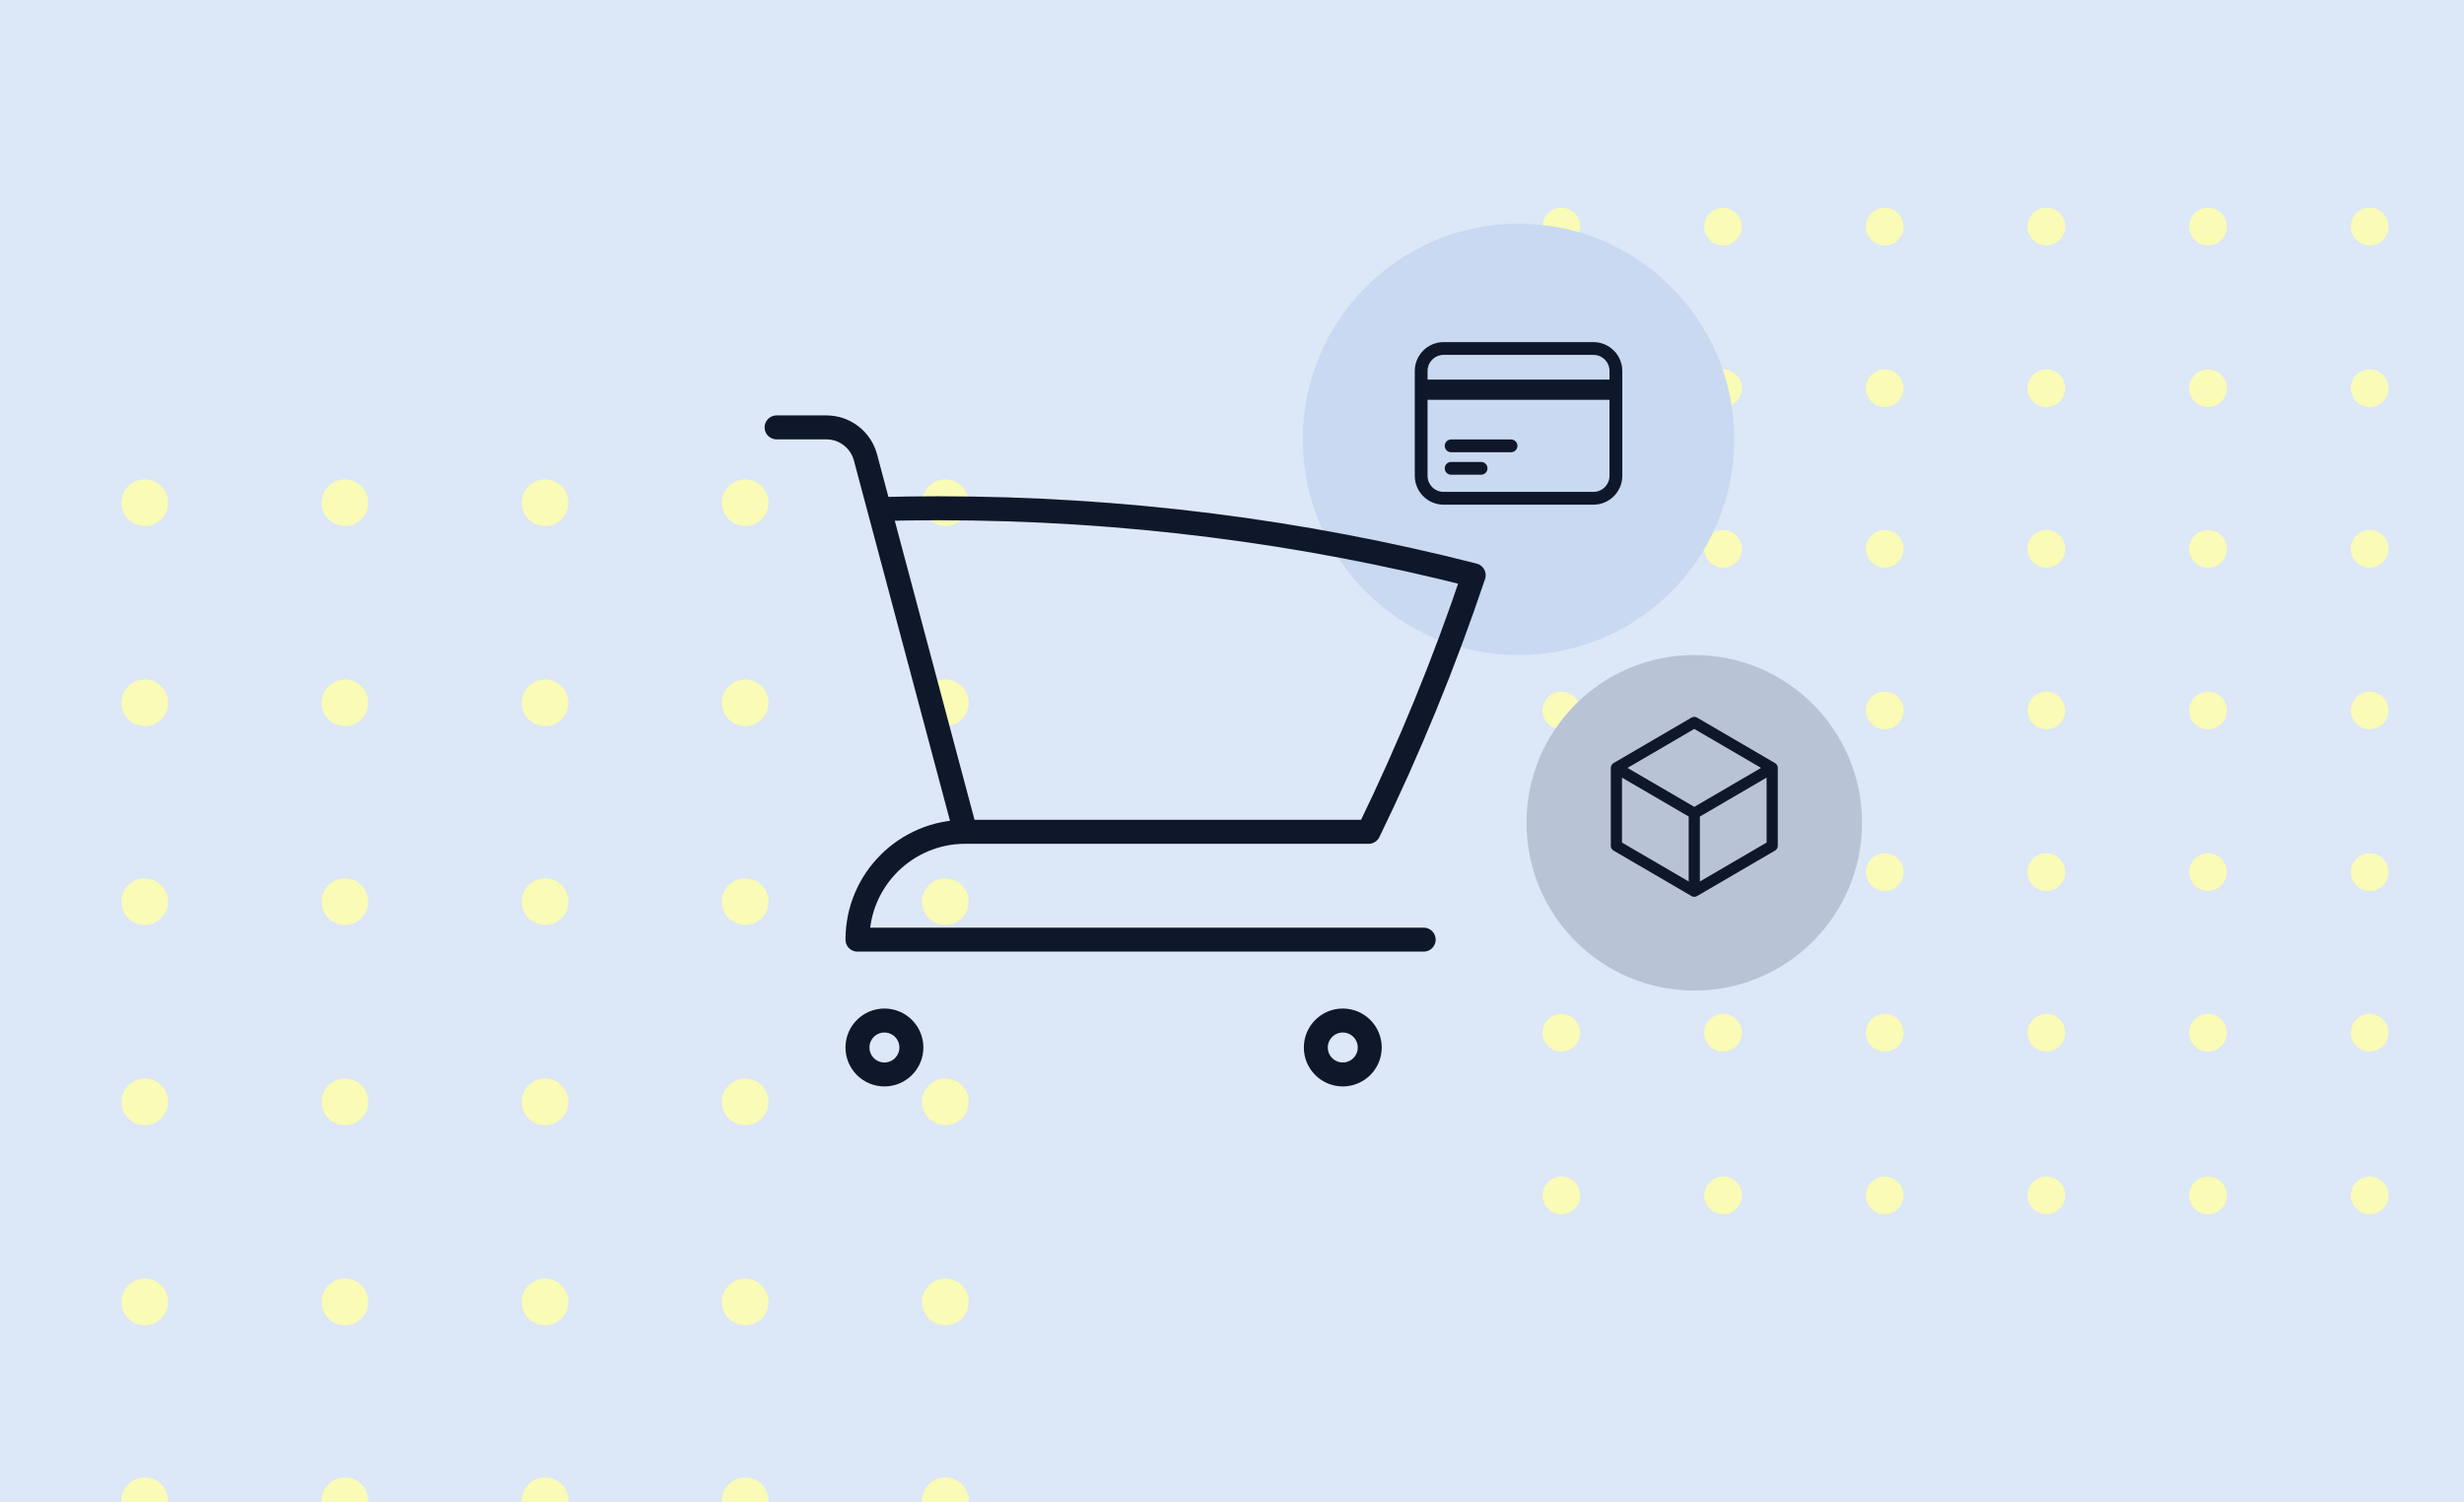
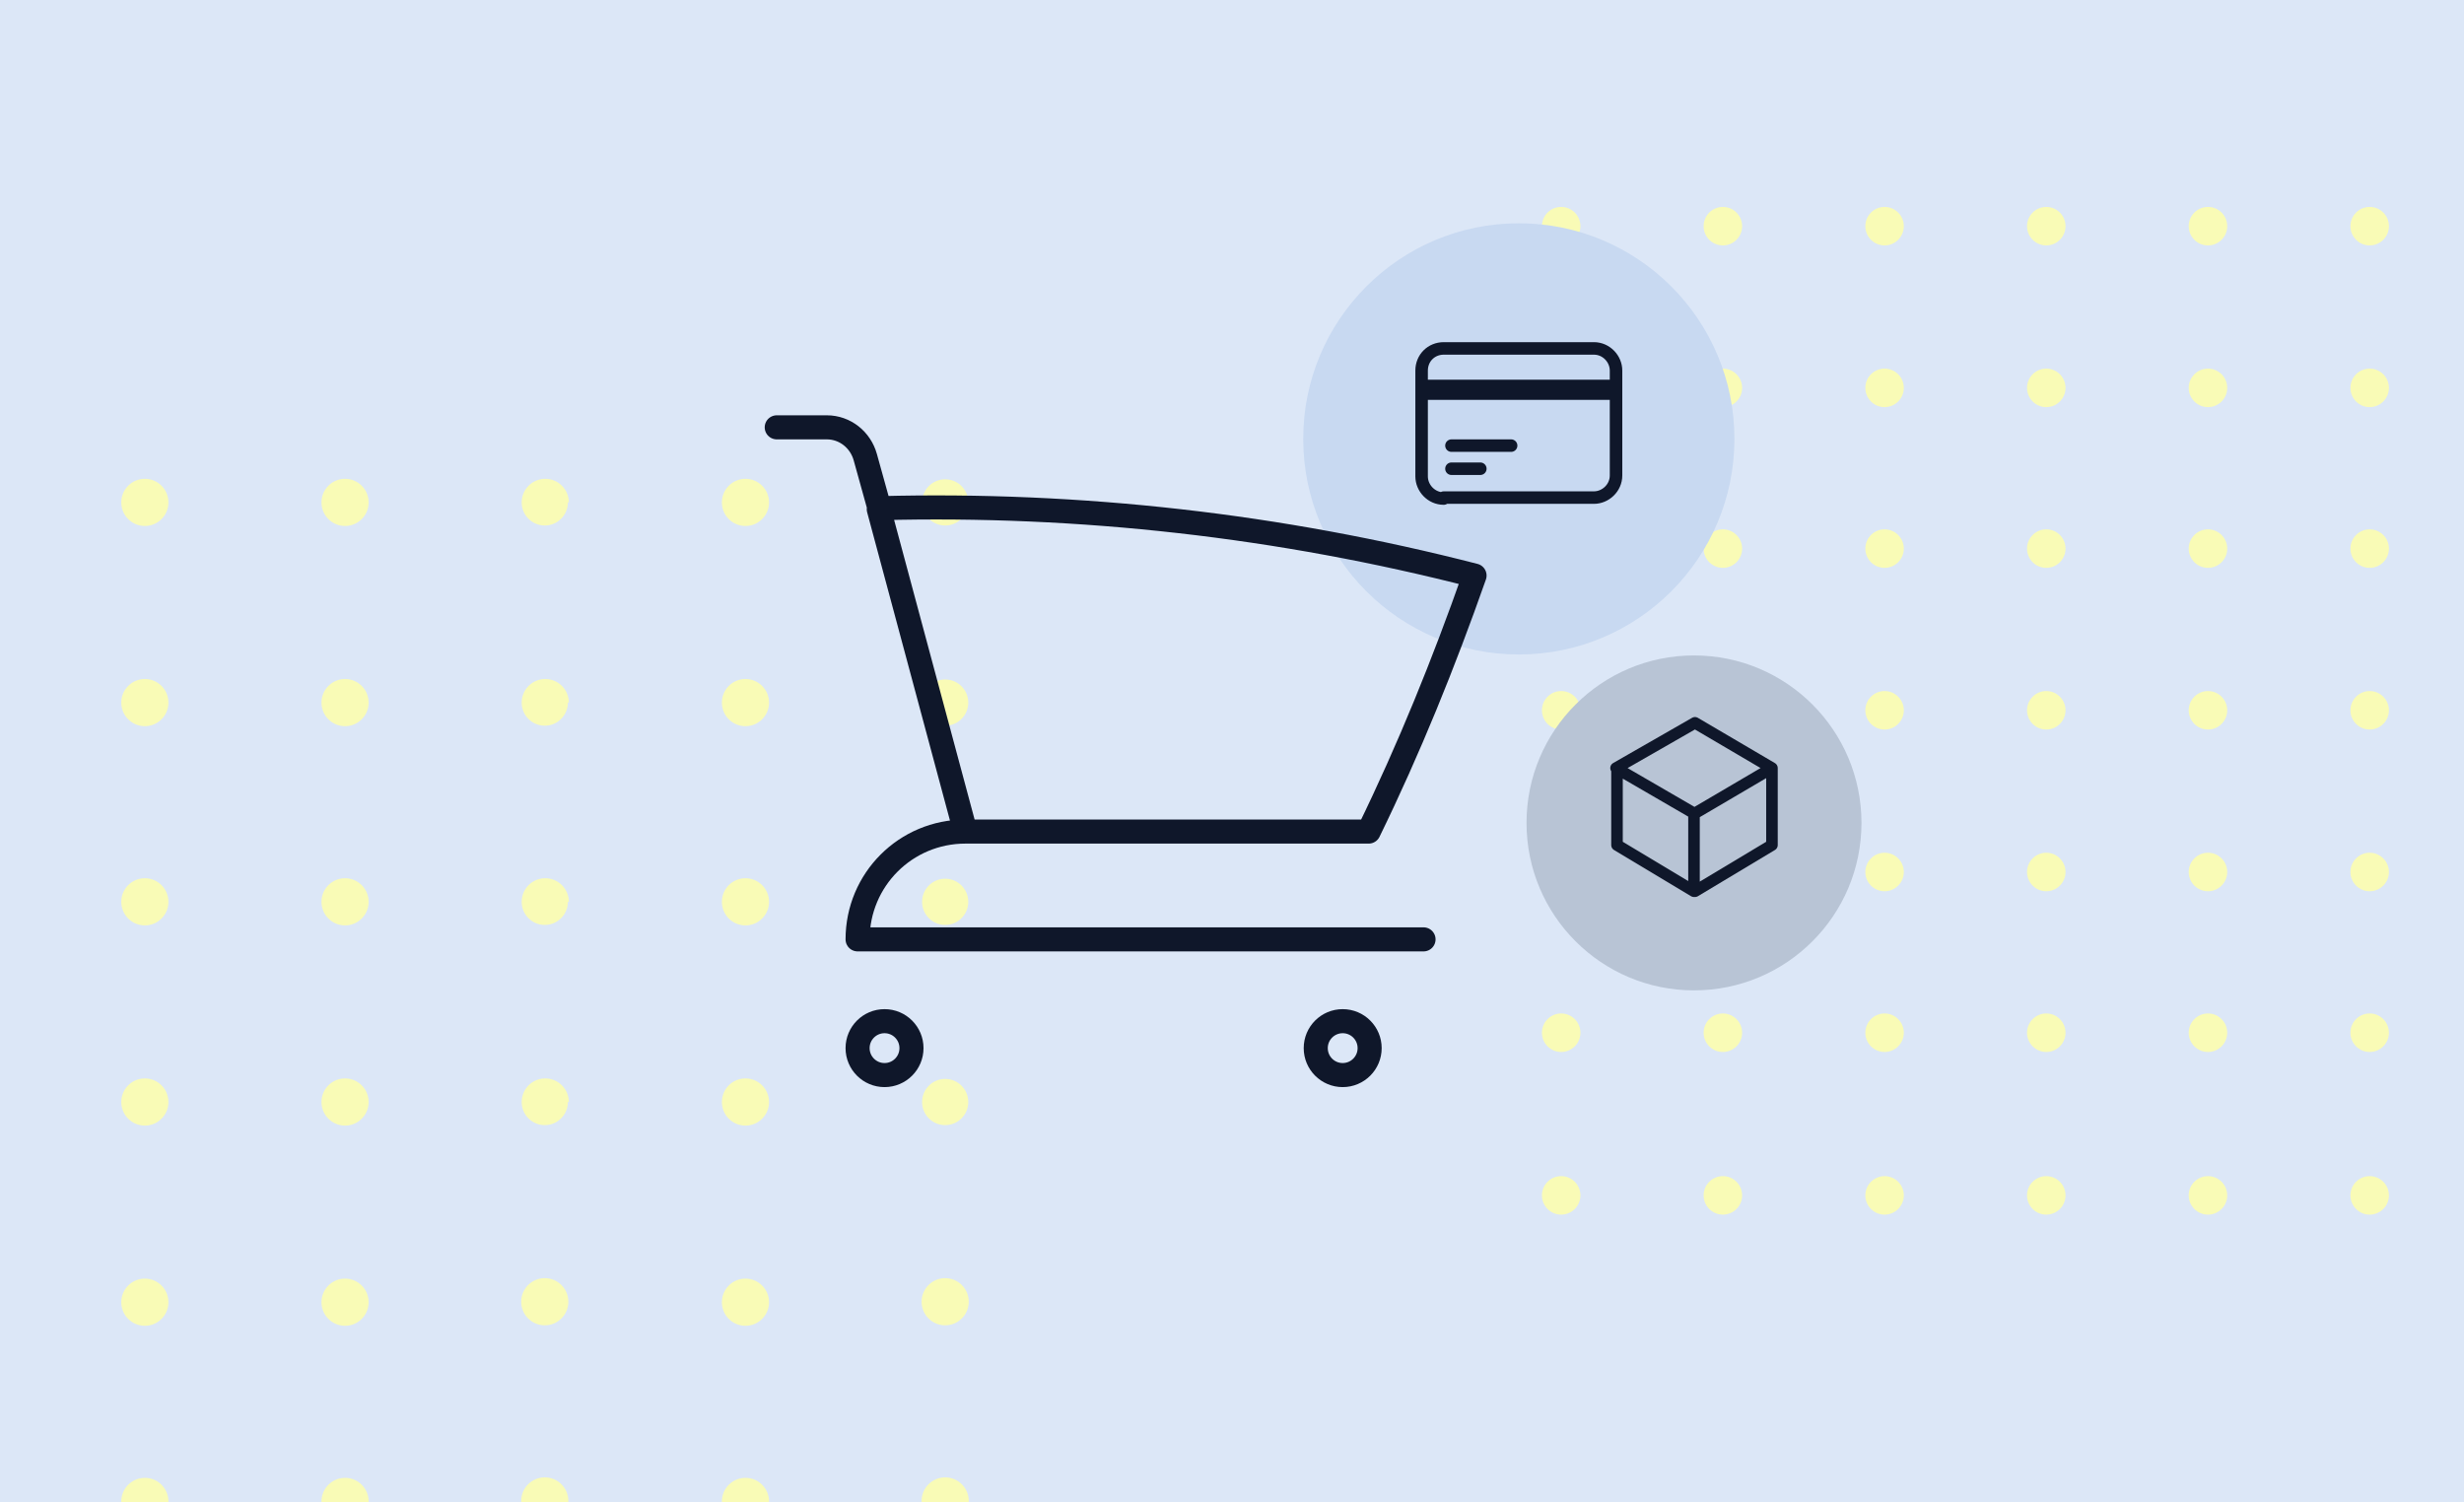
- <svg xmlns="http://www.w3.org/2000/svg" viewBox="0 0 256 156" fill="none">
-   <g clip-path="url(#clip0_11_502)">
-     <rect x="-190" width="654.04" height="166" rx="9.96" fill="#D4DFF0" />
-     <rect width="654.04" height="265.6" transform="translate(-190)" fill="#DCE7F7" />
-     <path d="M17.466 52.226C17.466 53.566 16.38 54.653 15.04 54.653C13.7 54.653 12.614 53.566 12.614 52.226C12.614 50.886 13.7 49.8 15.04 49.8C16.38 49.8 17.466 50.886 17.466 52.226Z" fill="#F9FBB6" />
-     <path d="M38.261 52.226C38.261 53.566 37.175 54.653 35.835 54.653C34.495 54.653 33.408 53.566 33.408 52.226C33.408 50.886 34.495 49.8 35.835 49.8C37.175 49.8 38.261 50.886 38.261 52.226Z" fill="#F9FBB6" />
-     <path d="M59.056 52.226C59.056 53.566 57.969 54.653 56.629 54.653C55.289 54.653 54.203 53.566 54.203 52.226C54.203 50.886 55.289 49.8 56.629 49.8C57.969 49.8 59.056 50.886 59.056 52.226Z" fill="#F9FBB6" />
-     <path d="M79.85 52.226C79.85 53.566 78.764 54.653 77.424 54.653C76.084 54.653 74.997 53.566 74.997 52.226C74.997 50.886 76.084 49.8 77.424 49.8C78.764 49.8 79.85 50.886 79.85 52.226Z" fill="#F9FBB6" />
-     <path d="M100.645 52.226C100.645 53.566 99.559 54.653 98.219 54.653C96.879 54.653 95.792 53.566 95.792 52.226C95.792 50.886 96.879 49.8 98.219 49.8C99.559 49.8 100.645 50.886 100.645 52.226Z" fill="#F9FBB6" />
-     <path d="M17.466 73.018C17.466 74.358 16.38 75.445 15.04 75.445C13.7 75.445 12.614 74.358 12.614 73.018C12.614 71.678 13.7 70.592 15.04 70.592C16.38 70.592 17.466 71.678 17.466 73.018Z" fill="#F9FBB6" />
-     <path d="M38.261 73.018C38.261 74.358 37.175 75.445 35.835 75.445C34.495 75.445 33.408 74.358 33.408 73.018C33.408 71.678 34.495 70.592 35.835 70.592C37.175 70.592 38.261 71.678 38.261 73.018Z" fill="#F9FBB6" />
-     <path d="M59.056 73.018C59.056 74.358 57.969 75.445 56.629 75.445C55.289 75.445 54.203 74.358 54.203 73.018C54.203 71.678 55.289 70.592 56.629 70.592C57.969 70.592 59.056 71.678 59.056 73.018Z" fill="#F9FBB6" />
-     <path d="M79.85 73.018C79.85 74.358 78.764 75.445 77.424 75.445C76.084 75.445 74.997 74.358 74.997 73.018C74.997 71.678 76.084 70.592 77.424 70.592C78.764 70.592 79.85 71.678 79.85 73.018Z" fill="#F9FBB6" />
-     <path d="M100.645 73.018C100.645 74.358 99.559 75.445 98.219 75.445C96.879 75.445 95.792 74.358 95.792 73.018C95.792 71.678 96.879 70.592 98.219 70.592C99.559 70.592 100.645 71.678 100.645 73.018Z" fill="#F9FBB6" />
-     <path d="M17.466 93.677C17.466 95.017 16.38 96.104 15.04 96.104C13.7 96.104 12.614 95.017 12.614 93.677C12.614 92.337 13.7 91.251 15.04 91.251C16.38 91.251 17.466 92.337 17.466 93.677Z" fill="#F9FBB6" />
-     <path d="M38.261 93.677C38.261 95.017 37.175 96.104 35.835 96.104C34.495 96.104 33.408 95.017 33.408 93.677C33.408 92.337 34.495 91.251 35.835 91.251C37.175 91.251 38.261 92.337 38.261 93.677Z" fill="#F9FBB6" />
-     <path d="M59.056 93.677C59.056 95.017 57.969 96.104 56.629 96.104C55.289 96.104 54.203 95.017 54.203 93.677C54.203 92.337 55.289 91.251 56.629 91.251C57.969 91.251 59.056 92.337 59.056 93.677Z" fill="#F9FBB6" />
-     <path d="M79.85 93.677C79.85 95.017 78.764 96.104 77.424 96.104C76.084 96.104 74.997 95.017 74.997 93.677C74.997 92.337 76.084 91.251 77.424 91.251C78.764 91.251 79.85 92.337 79.85 93.677Z" fill="#F9FBB6" />
-     <path d="M100.645 93.677C100.645 95.017 99.559 96.104 98.219 96.104C96.879 96.104 95.792 95.017 95.792 93.677C95.792 92.337 96.879 91.251 98.219 91.251C99.559 91.251 100.645 92.337 100.645 93.677Z" fill="#F9FBB6" />
-     <path d="M17.466 114.477C17.466 115.817 16.38 116.904 15.04 116.904C13.7 116.904 12.614 115.817 12.614 114.477C12.614 113.137 13.7 112.051 15.04 112.051C16.38 112.051 17.466 113.137 17.466 114.477Z" fill="#F9FBB6" />
-     <path d="M38.261 114.477C38.261 115.817 37.175 116.904 35.835 116.904C34.495 116.904 33.408 115.817 33.408 114.477C33.408 113.137 34.495 112.051 35.835 112.051C37.175 112.051 38.261 113.137 38.261 114.477Z" fill="#F9FBB6" />
-     <path d="M59.056 114.477C59.056 115.817 57.969 116.904 56.629 116.904C55.289 116.904 54.203 115.817 54.203 114.477C54.203 113.137 55.289 112.051 56.629 112.051C57.969 112.051 59.056 113.137 59.056 114.477Z" fill="#F9FBB6" />
-     <path d="M79.85 114.477C79.85 115.817 78.764 116.904 77.424 116.904C76.084 116.904 74.997 115.817 74.997 114.477C74.997 113.137 76.084 112.051 77.424 112.051C78.764 112.051 79.85 113.137 79.85 114.477Z" fill="#F9FBB6" />
-     <path d="M100.645 114.477C100.645 115.817 99.559 116.904 98.219 116.904C96.879 116.904 95.792 115.817 95.792 114.477C95.792 113.137 96.879 112.051 98.219 112.051C99.559 112.051 100.645 113.137 100.645 114.477Z" fill="#F9FBB6" />
-     <path d="M17.466 135.266C17.466 136.606 16.38 137.692 15.04 137.692C13.7 137.692 12.614 136.606 12.614 135.266C12.614 133.926 13.7 132.839 15.04 132.839C16.38 132.839 17.466 133.926 17.466 135.266Z" fill="#F9FBB6" />
-     <path d="M38.261 135.266C38.261 136.606 37.175 137.692 35.835 137.692C34.495 137.692 33.408 136.606 33.408 135.266C33.408 133.926 34.495 132.839 35.835 132.839C37.175 132.839 38.261 133.926 38.261 135.266Z" fill="#F9FBB6" />
-     <path d="M56.629 137.692C57.969 137.692 59.056 136.606 59.056 135.266C59.056 133.926 57.969 132.839 56.629 132.839C55.289 132.839 54.203 133.926 54.203 135.266C54.203 136.606 55.289 137.692 56.629 137.692Z" fill="#F9FBB6" />
-     <path d="M79.85 135.266C79.85 136.606 78.764 137.692 77.424 137.692C76.084 137.692 74.997 136.606 74.997 135.266C74.997 133.926 76.084 132.839 77.424 132.839C78.764 132.839 79.85 133.926 79.85 135.266Z" fill="#F9FBB6" />
-     <path d="M98.222 137.692C99.562 137.692 100.649 136.606 100.649 135.266C100.649 133.926 99.562 132.839 98.222 132.839C96.882 132.839 95.796 133.926 95.796 135.266C95.796 136.606 96.882 137.692 98.222 137.692Z" fill="#F9FBB6" />
-     <path d="M17.466 155.928C17.466 157.268 16.38 158.354 15.04 158.354C13.7 158.354 12.614 157.268 12.614 155.928C12.614 154.588 13.7 153.502 15.04 153.502C16.38 153.502 17.466 154.588 17.466 155.928Z" fill="#F9FBB6" />
-     <path d="M38.261 155.928C38.261 157.268 37.175 158.354 35.835 158.354C34.495 158.354 33.408 157.268 33.408 155.928C33.408 154.588 34.495 153.502 35.835 153.502C37.175 153.502 38.261 154.588 38.261 155.928Z" fill="#F9FBB6" />
-     <path d="M56.629 158.354C57.969 158.354 59.056 157.268 59.056 155.928C59.056 154.588 57.969 153.502 56.629 153.502C55.289 153.502 54.203 154.588 54.203 155.928C54.203 157.268 55.289 158.354 56.629 158.354Z" fill="#F9FBB6" />
-     <path d="M79.85 155.928C79.85 157.268 78.764 158.354 77.424 158.354C76.084 158.354 74.997 157.268 74.997 155.928C74.997 154.588 76.084 153.502 77.424 153.502C78.764 153.502 79.85 154.588 79.85 155.928Z" fill="#F9FBB6" />
-     <path d="M98.222 158.354C99.562 158.354 100.649 157.268 100.649 155.928C100.649 154.588 99.562 153.502 98.222 153.502C96.882 153.502 95.796 154.588 95.796 155.928C95.796 157.268 96.882 158.354 98.222 158.354Z" fill="#F9FBB6" />
-     <path d="M164.18 23.54C164.18 24.622 163.302 25.5 162.22 25.5C161.137 25.5 160.26 24.622 160.26 23.54C160.26 22.457 161.137 21.58 162.22 21.58C163.302 21.58 164.18 22.457 164.18 23.54Z" fill="#F9FBB6" />
-     <path d="M180.975 23.54C180.975 24.622 180.098 25.5 179.016 25.5C177.933 25.5 177.056 24.622 177.056 23.54C177.056 22.457 177.933 21.58 179.016 21.58C180.098 21.58 180.975 22.457 180.975 23.54Z" fill="#F9FBB6" />
-     <path d="M197.774 23.54C197.774 24.622 196.897 25.5 195.815 25.5C194.732 25.5 193.855 24.622 193.855 23.54C193.855 22.457 194.732 21.58 195.815 21.58C196.897 21.58 197.774 22.457 197.774 23.54Z" fill="#F9FBB6" />
-     <path d="M214.57 23.54C214.57 24.622 213.693 25.5 212.61 25.5C211.528 25.5 210.651 24.622 210.651 23.54C210.651 22.457 211.528 21.58 212.61 21.58C213.693 21.58 214.57 22.457 214.57 23.54Z" fill="#F9FBB6" />
-     <path d="M231.366 23.54C231.366 24.622 230.488 25.5 229.406 25.5C228.324 25.5 227.446 24.622 227.446 23.54C227.446 22.457 228.324 21.58 229.406 21.58C230.488 21.58 231.366 22.457 231.366 23.54Z" fill="#F9FBB6" />
-     <path d="M248.161 23.54C248.161 24.622 247.284 25.5 246.202 25.5C245.119 25.5 244.242 24.622 244.242 23.54C244.242 22.457 245.119 21.58 246.202 21.58C247.284 21.58 248.161 22.457 248.161 23.54Z" fill="#F9FBB6" />
-     <path d="M164.18 40.333C164.18 41.415 163.302 42.293 162.22 42.293C161.137 42.293 160.26 41.415 160.26 40.333C160.26 39.251 161.137 38.373 162.22 38.373C163.302 38.373 164.18 39.251 164.18 40.333Z" fill="#F9FBB6" />
-     <path d="M180.975 40.333C180.975 41.415 180.098 42.293 179.016 42.293C177.933 42.293 177.056 41.415 177.056 40.333C177.056 39.251 177.933 38.373 179.016 38.373C180.098 38.373 180.975 39.251 180.975 40.333Z" fill="#F9FBB6" />
-     <path d="M197.774 40.333C197.774 41.415 196.897 42.293 195.815 42.293C194.732 42.293 193.855 41.415 193.855 40.333C193.855 39.251 194.732 38.373 195.815 38.373C196.897 38.373 197.774 39.251 197.774 40.333Z" fill="#F9FBB6" />
-     <path d="M214.57 40.333C214.57 41.415 213.693 42.293 212.61 42.293C211.528 42.293 210.651 41.415 210.651 40.333C210.651 39.251 211.528 38.373 212.61 38.373C213.693 38.373 214.57 39.251 214.57 40.333Z" fill="#F9FBB6" />
-     <path d="M231.366 40.333C231.366 41.415 230.488 42.293 229.406 42.293C228.324 42.293 227.446 41.415 227.446 40.333C227.446 39.251 228.324 38.373 229.406 38.373C230.488 38.373 231.366 39.251 231.366 40.333Z" fill="#F9FBB6" />
-     <path d="M248.161 40.333C248.161 41.415 247.284 42.293 246.202 42.293C245.119 42.293 244.242 41.415 244.242 40.333C244.242 39.251 245.119 38.373 246.202 38.373C247.284 38.373 248.161 39.251 248.161 40.333Z" fill="#F9FBB6" />
-     <path d="M164.18 57.02C164.18 58.103 163.302 58.98 162.22 58.98C161.137 58.98 160.26 58.103 160.26 57.02C160.26 55.938 161.137 55.061 162.22 55.061C163.302 55.061 164.18 55.938 164.18 57.02Z" fill="#F9FBB6" />
-     <path d="M180.975 57.02C180.975 58.103 180.098 58.98 179.016 58.98C177.933 58.98 177.056 58.103 177.056 57.02C177.056 55.938 177.933 55.061 179.016 55.061C180.098 55.061 180.975 55.938 180.975 57.02Z" fill="#F9FBB6" />
-     <path d="M197.774 57.02C197.774 58.103 196.897 58.98 195.815 58.98C194.732 58.98 193.855 58.103 193.855 57.02C193.855 55.938 194.732 55.061 195.815 55.061C196.897 55.061 197.774 55.938 197.774 57.02Z" fill="#F9FBB6" />
-     <path d="M214.57 57.02C214.57 58.103 213.693 58.98 212.61 58.98C211.528 58.98 210.651 58.103 210.651 57.02C210.651 55.938 211.528 55.061 212.61 55.061C213.693 55.061 214.57 55.938 214.57 57.02Z" fill="#F9FBB6" />
-     <path d="M231.366 57.02C231.366 58.103 230.488 58.98 229.406 58.98C228.324 58.98 227.446 58.103 227.446 57.02C227.446 55.938 228.324 55.061 229.406 55.061C230.488 55.061 231.366 55.938 231.366 57.02Z" fill="#F9FBB6" />
-     <path d="M248.161 57.02C248.161 58.103 247.284 58.98 246.202 58.98C245.119 58.98 244.242 58.103 244.242 57.02C244.242 55.938 245.119 55.061 246.202 55.061C247.284 55.061 248.161 55.938 248.161 57.02Z" fill="#F9FBB6" />
-     <path d="M164.18 73.818C164.18 74.9 163.302 75.778 162.22 75.778C161.137 75.778 160.26 74.9 160.26 73.818C160.26 72.736 161.137 71.858 162.22 71.858C163.302 71.858 164.18 72.736 164.18 73.818Z" fill="#F9FBB6" />
-     <path d="M180.975 73.818C180.975 74.9 180.098 75.778 179.016 75.778C177.933 75.778 177.056 74.9 177.056 73.818C177.056 72.736 177.933 71.858 179.016 71.858C180.098 71.858 180.975 72.736 180.975 73.818Z" fill="#F9FBB6" />
-     <path d="M197.774 73.818C197.774 74.9 196.897 75.778 195.815 75.778C194.732 75.778 193.855 74.9 193.855 73.818C193.855 72.736 194.732 71.858 195.815 71.858C196.897 71.858 197.774 72.736 197.774 73.818Z" fill="#F9FBB6" />
-     <path d="M214.57 73.818C214.57 74.9 213.693 75.778 212.61 75.778C211.528 75.778 210.651 74.9 210.651 73.818C210.651 72.736 211.528 71.858 212.61 71.858C213.693 71.858 214.57 72.736 214.57 73.818Z" fill="#F9FBB6" />
-     <path d="M231.366 73.818C231.366 74.9 230.488 75.778 229.406 75.778C228.324 75.778 227.446 74.9 227.446 73.818C227.446 72.736 228.324 71.858 229.406 71.858C230.488 71.858 231.366 72.736 231.366 73.818Z" fill="#F9FBB6" />
-     <path d="M248.161 73.818C248.161 74.9 247.284 75.778 246.202 75.778C245.119 75.778 244.242 74.9 244.242 73.818C244.242 72.736 245.119 71.858 246.202 71.858C247.284 71.858 248.161 72.736 248.161 73.818Z" fill="#F9FBB6" />
-     <path d="M162.22 92.571C163.302 92.571 164.18 91.694 164.18 90.611C164.18 89.529 163.302 88.651 162.22 88.651C161.137 88.651 160.26 89.529 160.26 90.611C160.26 91.694 161.137 92.571 162.22 92.571Z" fill="#F9FBB6" />
-     <path d="M179.019 92.571C180.101 92.571 180.979 91.694 180.979 90.611C180.979 89.529 180.101 88.651 179.019 88.651C177.936 88.651 177.059 89.529 177.059 90.611C177.059 91.694 177.936 92.571 179.019 92.571Z" fill="#F9FBB6" />
-     <path d="M197.774 90.611C197.774 91.694 196.897 92.571 195.815 92.571C194.732 92.571 193.855 91.694 193.855 90.611C193.855 89.529 194.732 88.651 195.815 88.651C196.897 88.651 197.774 89.529 197.774 90.611Z" fill="#F9FBB6" />
-     <path d="M214.57 90.611C214.57 91.694 213.693 92.571 212.61 92.571C211.528 92.571 210.651 91.694 210.651 90.611C210.651 89.529 211.528 88.651 212.61 88.651C213.693 88.651 214.57 89.529 214.57 90.611Z" fill="#F9FBB6" />
-     <path d="M229.406 92.571C230.488 92.571 231.366 91.694 231.366 90.611C231.366 89.529 230.488 88.651 229.406 88.651C228.324 88.651 227.446 89.529 227.446 90.611C227.446 91.694 228.324 92.571 229.406 92.571Z" fill="#F9FBB6" />
-     <path d="M248.161 90.611C248.161 91.694 247.284 92.571 246.202 92.571C245.119 92.571 244.242 91.694 244.242 90.611C244.242 89.529 245.119 88.651 246.202 88.651C247.284 88.651 248.161 89.529 248.161 90.611Z" fill="#F9FBB6" />
-     <path d="M162.22 109.259C163.302 109.259 164.18 108.381 164.18 107.299C164.18 106.216 163.302 105.339 162.22 105.339C161.137 105.339 160.26 106.216 160.26 107.299C160.26 108.381 161.137 109.259 162.22 109.259Z" fill="#F9FBB6" />
-     <path d="M179.019 109.259C180.101 109.259 180.979 108.381 180.979 107.299C180.979 106.217 180.101 105.339 179.019 105.339C177.936 105.339 177.059 106.217 177.059 107.299C177.059 108.381 177.936 109.259 179.019 109.259Z" fill="#F9FBB6" />
-     <path d="M197.774 107.299C197.774 108.381 196.897 109.259 195.815 109.259C194.732 109.259 193.855 108.381 193.855 107.299C193.855 106.217 194.732 105.339 195.815 105.339C196.897 105.339 197.774 106.217 197.774 107.299Z" fill="#F9FBB6" />
-     <path d="M214.57 107.299C214.57 108.381 213.693 109.259 212.61 109.259C211.528 109.259 210.651 108.381 210.651 107.299C210.651 106.217 211.528 105.339 212.61 105.339C213.693 105.339 214.57 106.217 214.57 107.299Z" fill="#F9FBB6" />
-     <path d="M229.406 109.259C230.488 109.259 231.366 108.381 231.366 107.299C231.366 106.217 230.488 105.339 229.406 105.339C228.324 105.339 227.446 106.217 227.446 107.299C227.446 108.381 228.324 109.259 229.406 109.259Z" fill="#F9FBB6" />
-     <path d="M248.161 107.299C248.161 108.381 247.284 109.259 246.202 109.259C245.119 109.259 244.242 108.381 244.242 107.299C244.242 106.217 245.119 105.339 246.202 105.339C247.284 105.339 248.161 106.217 248.161 107.299Z" fill="#F9FBB6" />
-     <path d="M162.22 126.16C163.302 126.16 164.18 125.283 164.18 124.2C164.18 123.118 163.302 122.241 162.22 122.241C161.137 122.241 160.26 123.118 160.26 124.2C160.26 125.283 161.137 126.16 162.22 126.16Z" fill="#F9FBB6" />
-     <path d="M179.019 126.16C180.101 126.16 180.979 125.283 180.979 124.201C180.979 123.118 180.101 122.241 179.019 122.241C177.936 122.241 177.059 123.118 177.059 124.201C177.059 125.283 177.936 126.16 179.019 126.16Z" fill="#F9FBB6" />
-     <path d="M197.774 124.201C197.774 125.283 196.897 126.16 195.815 126.16C194.732 126.16 193.855 125.283 193.855 124.201C193.855 123.118 194.732 122.241 195.815 122.241C196.897 122.241 197.774 123.118 197.774 124.201Z" fill="#F9FBB6" />
-     <path d="M214.57 124.201C214.57 125.283 213.693 126.16 212.61 126.16C211.528 126.16 210.651 125.283 210.651 124.201C210.651 123.118 211.528 122.241 212.61 122.241C213.693 122.241 214.57 123.118 214.57 124.201Z" fill="#F9FBB6" />
-     <path d="M229.406 126.16C230.488 126.16 231.366 125.283 231.366 124.201C231.366 123.118 230.488 122.241 229.406 122.241C228.324 122.241 227.446 123.118 227.446 124.201C227.446 125.283 228.324 126.16 229.406 126.16Z" fill="#F9FBB6" />
-     <path d="M248.161 124.201C248.161 125.283 247.284 126.16 246.202 126.16C245.119 126.16 244.242 125.283 244.242 124.201C244.242 123.118 245.119 122.241 246.202 122.241C247.284 122.241 248.161 123.118 248.161 124.201Z" fill="#F9FBB6" />
-     <circle cx="157.77" cy="45.65" r="22.41" fill="#C8D9F1" />
-     <circle cx="176.03" cy="85.49" r="17.43" fill="#B8C4D5" />
-     <path d="M184.122 79.784L176.03 75.063L167.938 79.784M184.122 79.784L176.03 84.504M184.122 79.784V87.876L176.03 92.597M167.938 79.784L176.03 84.504M167.938 79.784V87.876L176.03 92.597M176.03 84.504V92.597" stroke="#0F172A" stroke-width="1.162" stroke-linecap="round" stroke-linejoin="round" />
-     <path d="M147.654 40.099H167.886M147.654 40.877H167.886M150.767 46.324H156.992M150.767 48.659H153.879M149.989 51.771H165.551C166.841 51.771 167.886 50.726 167.886 49.437V38.543C167.886 37.254 166.841 36.209 165.551 36.209H149.989C148.7 36.209 147.654 37.254 147.654 38.543V49.437C147.654 50.726 148.7 51.771 149.989 51.771Z" stroke="#0F172A" stroke-width="1.328" stroke-linecap="round" stroke-linejoin="round" />
-     <path d="M80.684 44.405H85.859C87.763 44.405 89.429 45.685 89.919 47.524L91.351 52.891M100.293 86.424C94.104 86.424 89.088 91.44 89.088 97.629H147.914M100.293 86.424H142.193C146.38 77.831 150.034 68.93 153.112 59.765C135.327 55.223 116.691 52.809 97.491 52.809C95.438 52.809 93.391 52.836 91.351 52.891M100.293 86.424L91.351 52.891M94.69 108.834C94.69 110.381 93.436 111.635 91.889 111.635C90.342 111.635 89.088 110.381 89.088 108.834C89.088 107.287 90.342 106.032 91.889 106.032C93.436 106.032 94.69 107.287 94.69 108.834ZM142.311 108.834C142.311 110.381 141.057 111.635 139.51 111.635C137.963 111.635 136.709 110.381 136.709 108.834C136.709 107.287 137.963 106.032 139.51 106.032C141.057 106.032 142.311 107.287 142.311 108.834Z" stroke="#0F172A" stroke-width="2.49" stroke-linecap="round" stroke-linejoin="round" />
+ <svg xmlns="http://www.w3.org/2000/svg" fill="none" viewBox="0 0 256 156">
+   <g clip-path="url(#a)">
+     <rect width="654" height="166" x="-190" fill="#D4DFF0" rx="10" />
+     <path fill="#DCE7F7" d="M-190 0h654v265.6h-654z" />
+     <path fill="#F9FBB6" d="M17.5 52.2a2.4 2.4 0 1 1-4.9 0 2.4 2.4 0 0 1 4.9 0Zm20.8 0a2.4 2.4 0 1 1-4.9 0 2.4 2.4 0 0 1 4.9 0Zm20.7 0a2.4 2.4 0 1 1-4.8 0 2.4 2.4 0 0 1 4.9 0Zm20.9 0a2.4 2.4 0 1 1-4.9 0 2.4 2.4 0 0 1 4.9 0Zm20.7 0a2.4 2.4 0 1 1-4.8 0 2.4 2.4 0 0 1 4.8 0ZM17.5 73a2.4 2.4 0 1 1-4.9 0 2.4 2.4 0 0 1 4.9 0Zm20.8 0a2.4 2.4 0 1 1-4.9 0 2.4 2.4 0 0 1 4.9 0ZM59 73a2.4 2.4 0 1 1-4.8 0 2.4 2.4 0 0 1 4.9 0Zm20.9 0a2.4 2.4 0 1 1-4.9 0 2.4 2.4 0 0 1 4.9 0Zm20.7 0a2.4 2.4 0 1 1-4.8 0 2.4 2.4 0 0 1 4.8 0ZM17.5 93.7a2.4 2.4 0 1 1-4.9 0 2.4 2.4 0 0 1 4.9 0Zm20.8 0a2.4 2.4 0 1 1-4.9 0 2.4 2.4 0 0 1 4.9 0Zm20.7 0a2.4 2.4 0 1 1-4.8 0 2.4 2.4 0 0 1 4.9 0Zm20.9 0a2.4 2.4 0 1 1-4.9 0 2.4 2.4 0 0 1 4.9 0Zm20.7 0a2.4 2.4 0 1 1-4.8 0 2.4 2.4 0 0 1 4.8 0Zm-83.1 20.8a2.4 2.4 0 1 1-4.9 0 2.4 2.4 0 0 1 4.9 0Zm20.8 0a2.4 2.4 0 1 1-4.9 0 2.4 2.4 0 0 1 4.9 0Zm20.7 0a2.4 2.4 0 1 1-4.8 0 2.4 2.4 0 0 1 4.9 0Zm20.9 0a2.4 2.4 0 1 1-4.9 0 2.4 2.4 0 0 1 4.9 0Zm20.7 0a2.4 2.4 0 1 1-4.8 0 2.4 2.4 0 0 1 4.8 0Zm-83.1 20.8a2.4 2.4 0 1 1-4.9 0 2.4 2.4 0 0 1 4.9 0Zm20.8 0a2.4 2.4 0 1 1-4.9 0 2.4 2.4 0 0 1 4.9 0Zm18.3 2.4a2.4 2.4 0 1 0 0-4.9 2.4 2.4 0 0 0 0 4.9Zm23.3-2.4a2.4 2.4 0 1 1-4.9 0 2.4 2.4 0 0 1 4.9 0Zm18.3 2.4a2.4 2.4 0 1 0 0-4.9 2.4 2.4 0 0 0 0 4.9ZM17.5 156a2.4 2.4 0 1 1-4.9 0 2.4 2.4 0 0 1 4.9 0Zm20.8 0a2.4 2.4 0 1 1-4.9 0 2.4 2.4 0 0 1 4.9 0Zm18.3 2.4a2.4 2.4 0 1 0 0-4.9 2.4 2.4 0 0 0 0 4.9Zm23.3-2.4a2.4 2.4 0 1 1-4.9 0 2.4 2.4 0 0 1 4.9 0Zm18.3 2.4a2.4 2.4 0 1 0 0-4.9 2.4 2.4 0 0 0 0 4.9Zm66-134.9a2 2 0 1 1-4 0 2 2 0 0 1 4 0Zm16.8 0a2 2 0 1 1-4 0 2 2 0 0 1 4 0Zm16.8 0a2 2 0 1 1-4 0 2 2 0 0 1 4 0Zm16.8 0a2 2 0 1 1-4 0 2 2 0 0 1 4 0Zm16.8 0a2 2 0 1 1-4 0 2 2 0 0 1 4 0Zm16.8 0a2 2 0 1 1-4 0 2 2 0 0 1 4 0Zm-84 16.8a2 2 0 1 1-4 0 2 2 0 0 1 4 0Zm16.8 0a2 2 0 1 1-4 0 2 2 0 0 1 4 0Zm16.8 0a2 2 0 1 1-4 0 2 2 0 0 1 4 0Zm16.8 0a2 2 0 1 1-4 0 2 2 0 0 1 4 0Zm16.8 0a2 2 0 1 1-4 0 2 2 0 0 1 4 0Zm16.8 0a2 2 0 1 1-4 0 2 2 0 0 1 4 0Zm-84 16.7a2 2 0 1 1-4 0 2 2 0 0 1 4 0Zm16.8 0a2 2 0 1 1-4 0 2 2 0 0 1 4 0Zm16.8 0a2 2 0 1 1-4 0 2 2 0 0 1 4 0Zm16.8 0a2 2 0 1 1-4 0 2 2 0 0 1 4 0Zm16.8 0a2 2 0 1 1-4 0 2 2 0 0 1 4 0Zm16.8 0a2 2 0 1 1-4 0 2 2 0 0 1 4 0Zm-84 16.8a2 2 0 1 1-4 0 2 2 0 0 1 4 0Zm16.8 0a2 2 0 1 1-4 0 2 2 0 0 1 4 0Zm16.8 0a2 2 0 1 1-4 0 2 2 0 0 1 4 0Zm16.8 0a2 2 0 1 1-4 0 2 2 0 0 1 4 0Zm16.8 0a2 2 0 1 1-4 0 2 2 0 0 1 4 0Zm16.8 0a2 2 0 1 1-4 0 2 2 0 0 1 4 0Zm-86 18.8a2 2 0 1 0 0-4 2 2 0 0 0 0 4Zm16.8 0a2 2 0 1 0 0-4 2 2 0 0 0 0 4Zm18.8-2a2 2 0 1 1-4 0 2 2 0 0 1 4 0Zm16.8 0a2 2 0 1 1-4 0 2 2 0 0 1 4 0Zm14.8 2a2 2 0 1 0 0-4 2 2 0 0 0 0 4Zm18.8-2a2 2 0 1 1-4 0 2 2 0 0 1 4 0Zm-86 18.7a2 2 0 1 0 0-4 2 2 0 0 0 0 4Zm16.8 0a2 2 0 1 0 0-4 2 2 0 0 0 0 4Zm18.8-2a2 2 0 1 1-4 0 2 2 0 0 1 4 0Zm16.8 0a2 2 0 1 1-4 0 2 2 0 0 1 4 0Zm14.8 2a2 2 0 1 0 0-4 2 2 0 0 0 0 4Zm18.8-2a2 2 0 1 1-4 0 2 2 0 0 1 4 0Zm-86 18.9a2 2 0 1 0 0-4 2 2 0 0 0 0 4Zm16.8 0a2 2 0 1 0 0-4 2 2 0 0 0 0 4Zm18.8-2a2 2 0 1 1-4 0 2 2 0 0 1 4 0Zm16.8 0a2 2 0 1 1-4 0 2 2 0 0 1 4 0Zm14.8 2a2 2 0 1 0 0-4 2 2 0 0 0 0 4Zm18.8-2a2 2 0 1 1-4 0 2 2 0 0 1 4 0Z" />
+     <circle cx="157.8" cy="45.6" r="22.4" fill="#C8D9F1" />
+     <circle cx="176" cy="85.5" r="17.4" fill="#B8C4D5" />
+     <path stroke="#0F172A" stroke-linecap="round" stroke-linejoin="round" stroke-width="1.2" d="m184.1 79.8-8-4.7-8.2 4.7m16.2 0-8 4.7m8-4.7v8l-8 4.8m-8.2-12.8 8.1 4.7m-8-4.7v8l8 4.8m0-8.1v8.1" />
+     <path stroke="#0F172A" stroke-linecap="round" stroke-linejoin="round" stroke-width="1.3" d="M147.7 40.1h20.2m-20.2.8h20.2m-17.1 5.4h6.2m-6.2 2.4h3m-3.8 3h15.6c1.2 0 2.3-1 2.3-2.3V38.5c0-1.2-1-2.3-2.3-2.3H150c-1.3 0-2.3 1-2.3 2.3v11c0 1.2 1 2.3 2.3 2.3Z" />
+     <path stroke="#0F172A" stroke-linecap="round" stroke-linejoin="round" stroke-width="2.5" d="M80.7 44.4h5.2c1.9 0 3.5 1.3 4 3.1l1.5 5.4m8.9 33.5c-6.2 0-11.2 5-11.2 11.2h58.8m-47.6-11.2h41.9c4.2-8.6 7.8-17.5 11-26.6a224.5 224.5 0 0 0-61.8-7m8.9 33.6-9-33.5m3.4 56a2.8 2.8 0 1 1-5.6 0 2.8 2.8 0 0 1 5.6 0Zm47.6 0a2.8 2.8 0 1 1-5.6 0 2.8 2.8 0 0 1 5.6 0Z" />
  </g>
  <defs>
-     <clipPath id="clip0_11_502">
-       <rect x="-190" width="654.04" height="166" rx="9.96" fill="white" />
+     <clipPath id="a">
+       <rect width="654" height="166" x="-190" fill="#fff" rx="10" />
    </clipPath>
  </defs>
</svg>
